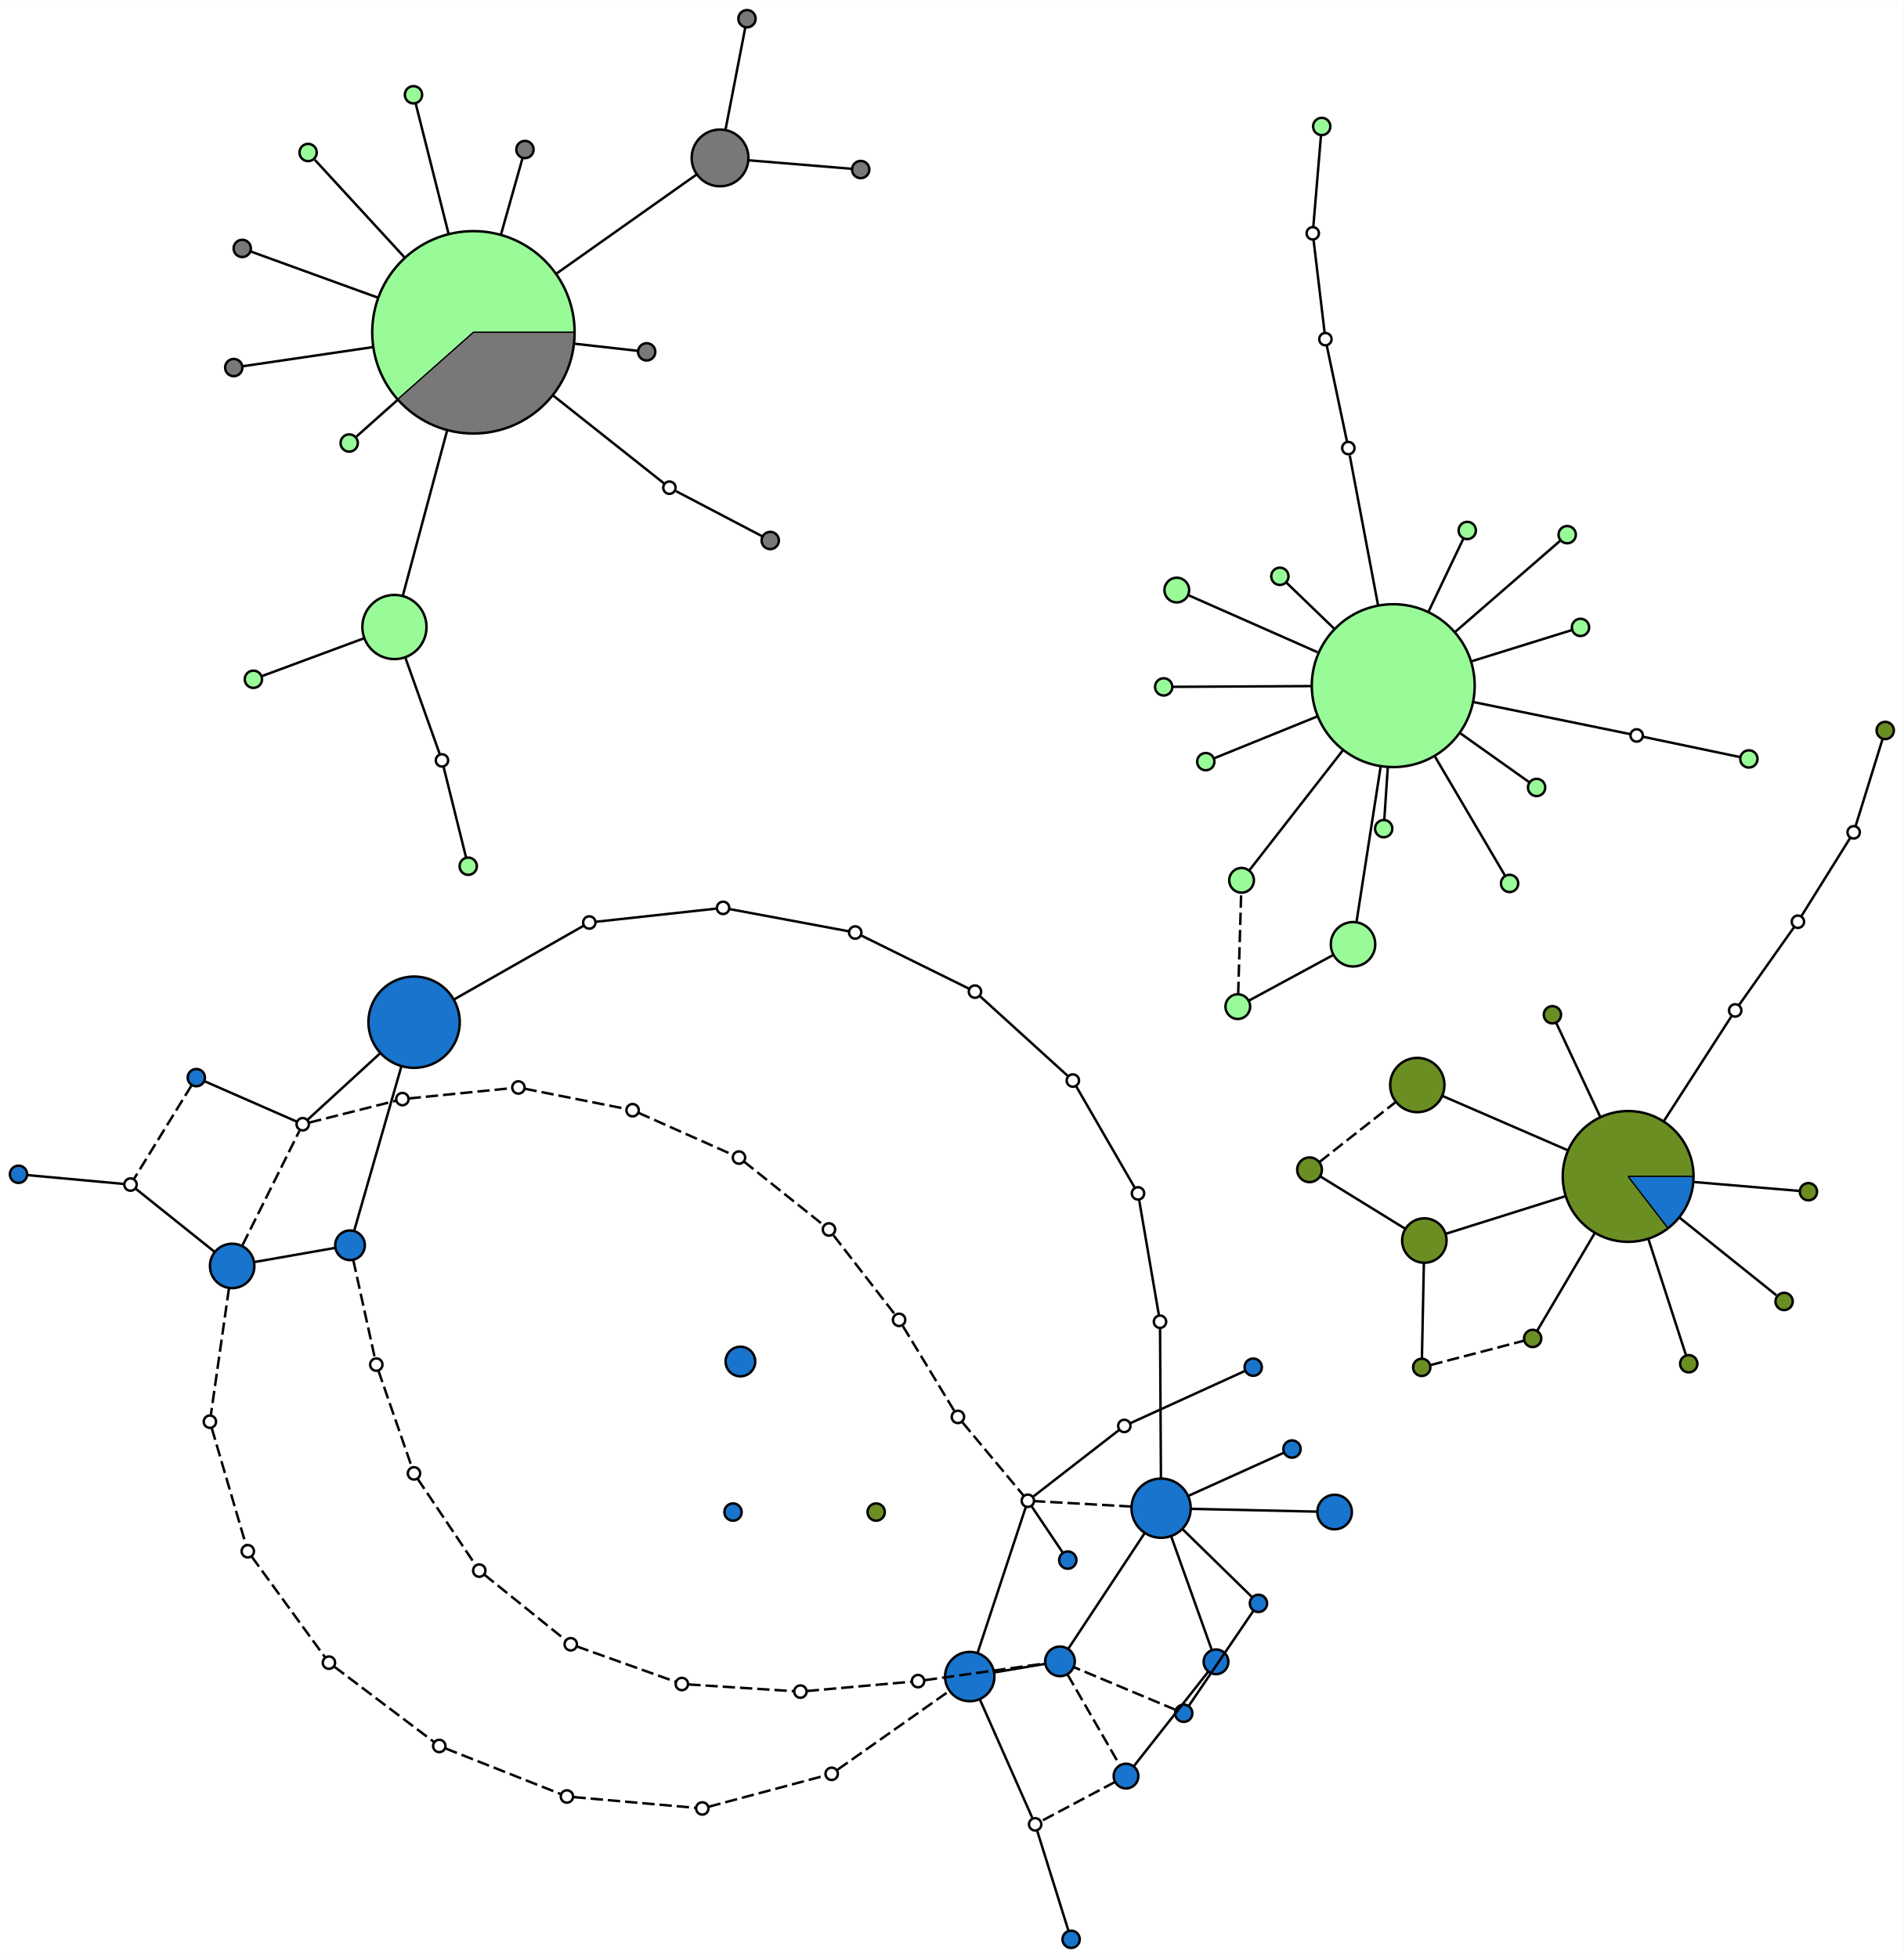
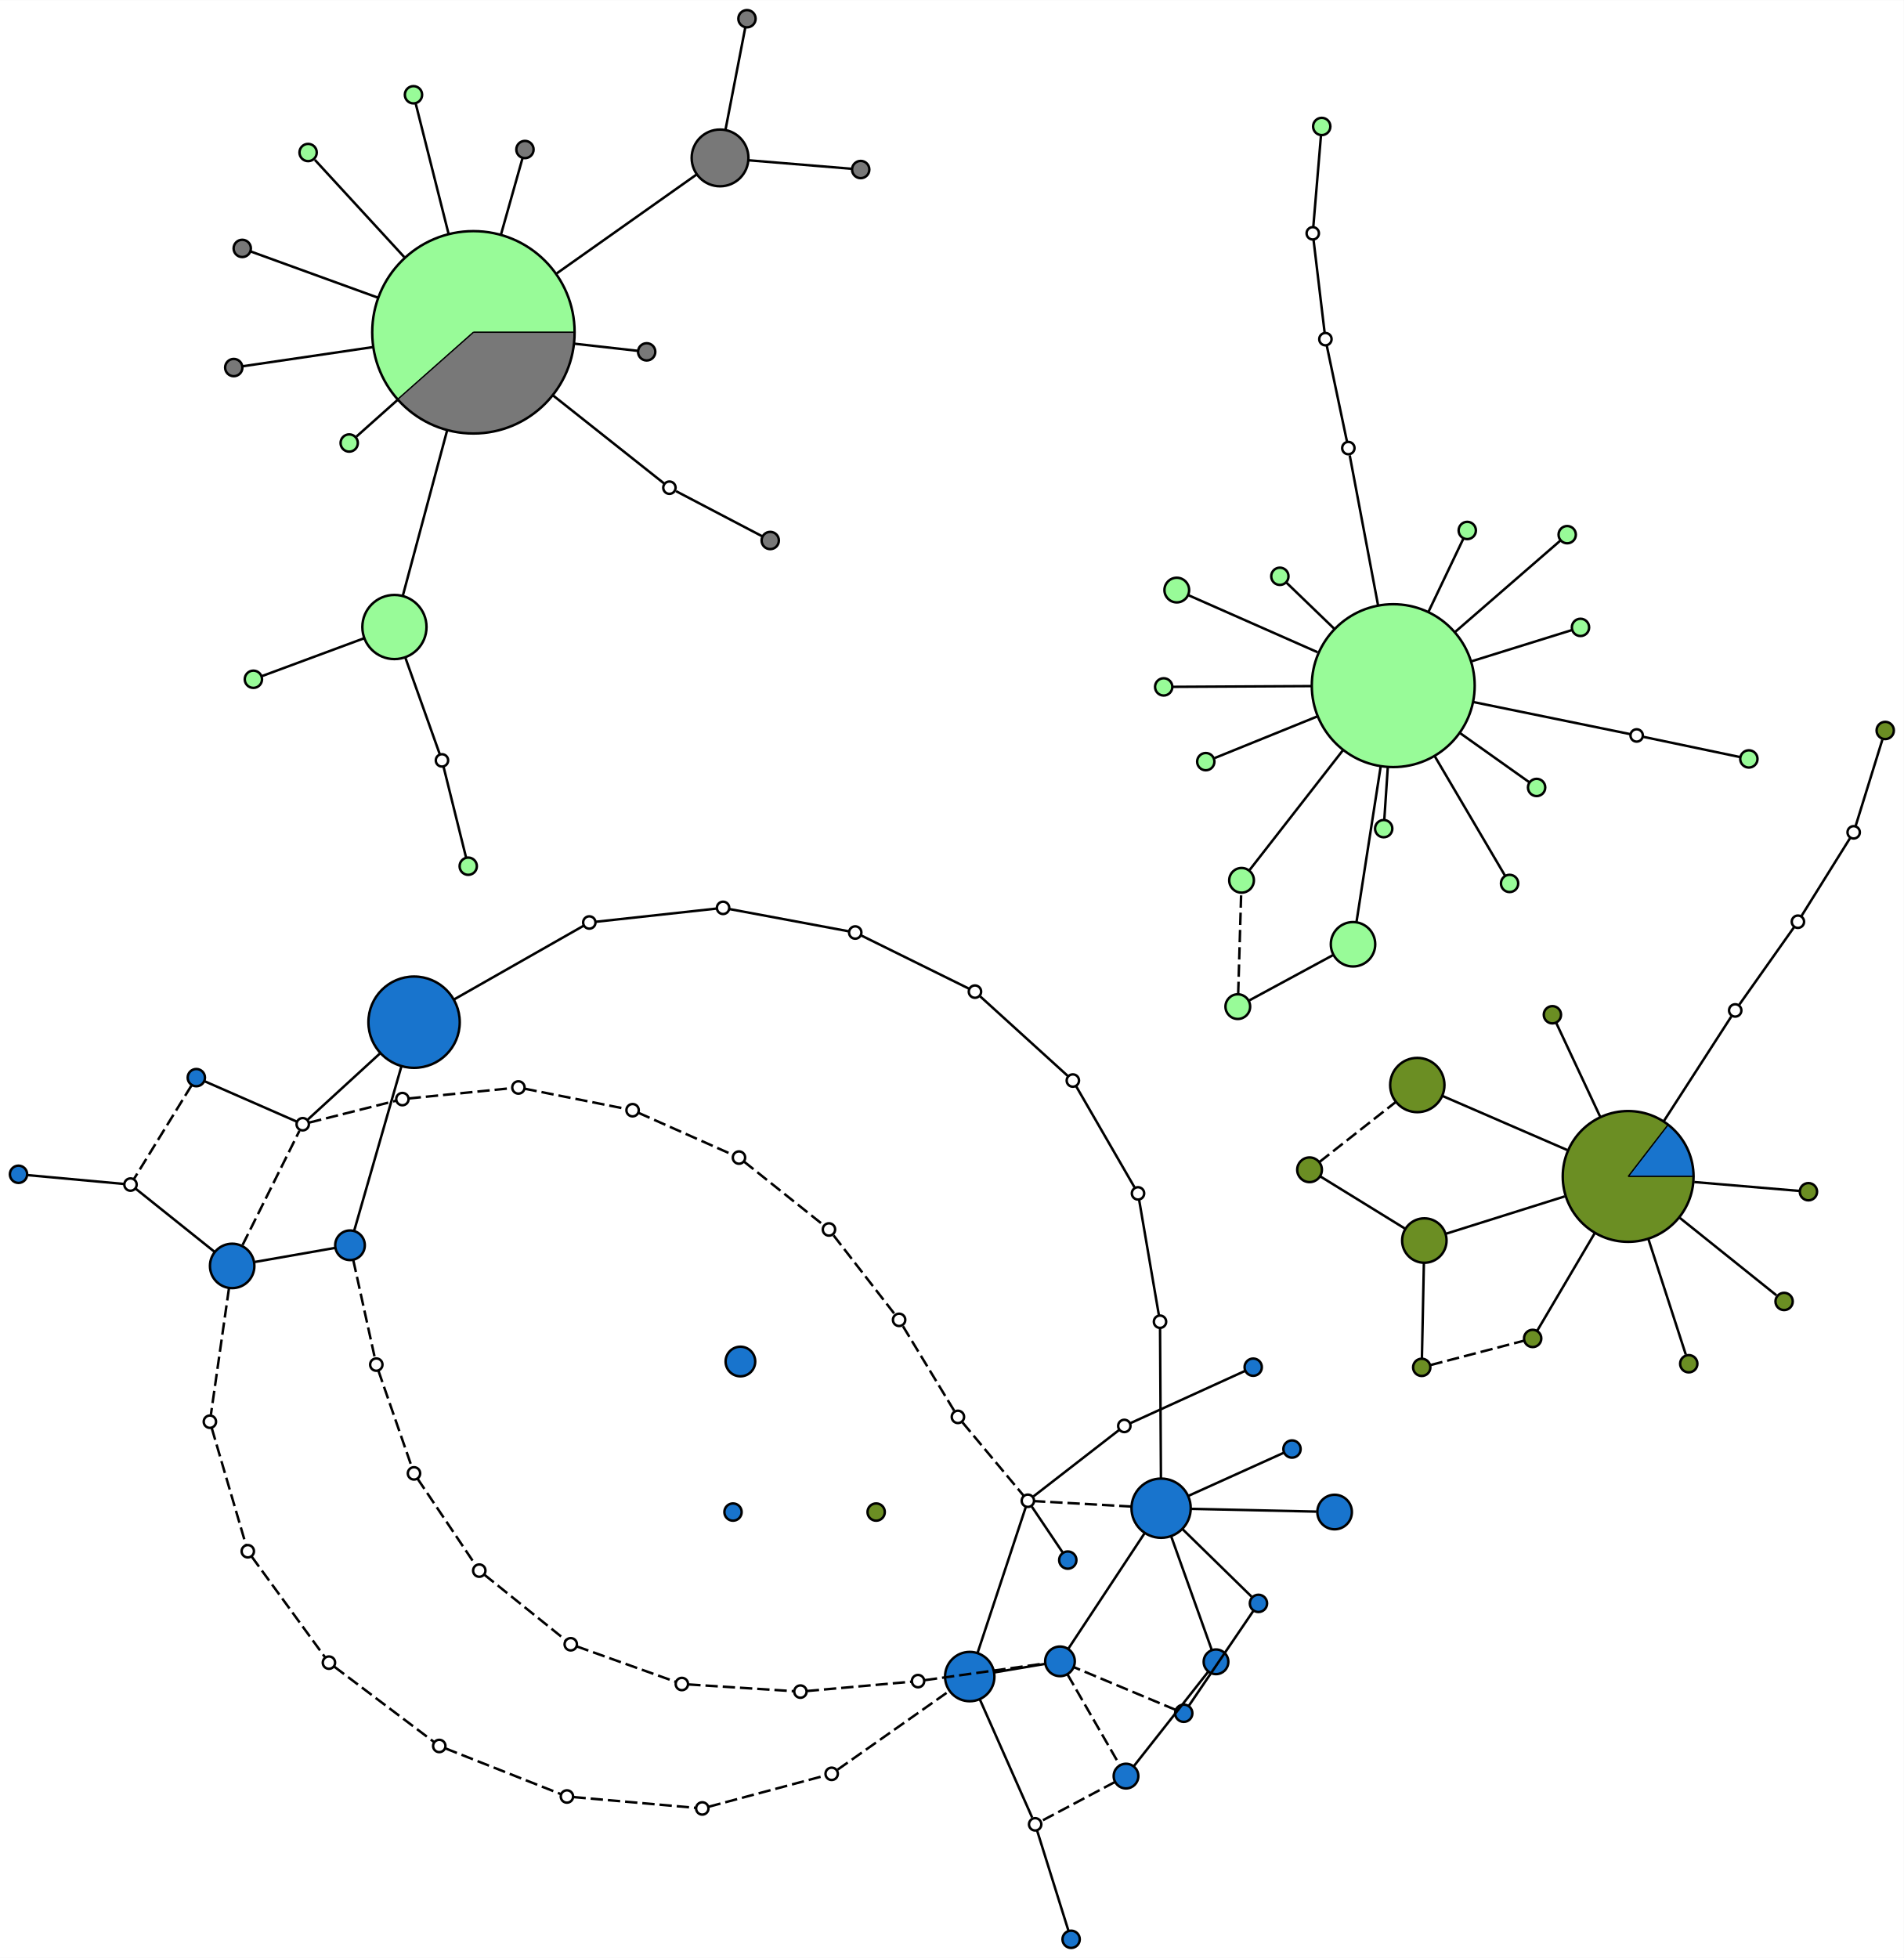
<svg xmlns="http://www.w3.org/2000/svg" width="771pt" height="793pt" viewBox="0.00 0.00 771.34 793.19">
  <g id="graph0" class="graph" transform="scale(1 1) rotate(0) translate(293.998 557.584)">
    <polygon fill="white" stroke="none" points="-293.998,235.609 -293.998,-557.584 477.345,-557.584 477.345,235.609 -293.998,235.609" />
    <g id="node1" class="node">
      <ellipse fill="palegreen" stroke="black" cx="270.511" cy="-279.849" rx="33" ry="33" />
    </g>
    <g id="node2" class="node">
      <ellipse fill="palegreen" stroke="black" cx="346.378" cy="-303.456" rx="3.5" ry="3.5" />
    </g>
    <g id="edge1" class="edge">
      <path fill="none" stroke="black" d="M302.246,-289.724C318.163,-294.677 335.577,-300.095 342.865,-302.363" />
    </g>
    <g id="node4" class="node">
      <ellipse fill="palegreen" stroke="black" cx="266.642" cy="-221.914" rx="3.5" ry="3.5" />
    </g>
    <g id="edge2" class="edge">
      <path fill="none" stroke="black" d="M268.305,-246.82C267.735,-238.282 267.197,-230.224 266.895,-225.693" />
    </g>
    <g id="node6" class="node">
      <ellipse fill="palegreen" stroke="black" cx="224.571" cy="-324.159" rx="3.5" ry="3.5" />
    </g>
    <g id="edge3" class="edge">
      <path fill="none" stroke="black" d="M246.733,-302.783C238.852,-310.385 231.097,-317.864 227.187,-321.635" />
    </g>
    <g id="node8" class="node">
      <ellipse fill="palegreen" stroke="black" cx="182.805" cy="-318.579" rx="5" ry="5" />
    </g>
    <g id="edge6" class="edge">
      <path fill="none" stroke="black" d="M239.836,-293.395C220.472,-301.946 197.329,-312.165 187.544,-316.486" />
    </g>
    <g id="node10" class="node">
      <ellipse fill="palegreen" stroke="black" cx="254.212" cy="-175.062" rx="9" ry="9" />
    </g>
    <g id="edge7" class="edge">
      <path fill="none" stroke="black" d="M265.398,-246.982C262,-225.134 257.78,-198.001 255.624,-184.14" />
    </g>
    <g id="node11" class="node">
      <ellipse fill="palegreen" stroke="black" cx="194.555" cy="-249.06" rx="3.5" ry="3.5" />
    </g>
    <g id="edge8" class="edge">
      <path fill="none" stroke="black" d="M239.617,-267.326C223.516,-260.8 205.655,-253.56 198.167,-250.524" />
    </g>
    <g id="node12" class="node">
      <ellipse fill="palegreen" stroke="black" cx="317.649" cy="-199.714" rx="3.5" ry="3.5" />
    </g>
    <g id="edge9" class="edge">
      <path fill="none" stroke="black" d="M287.263,-251.371C298.059,-233.016 310.944,-211.112 315.733,-202.97" />
    </g>
    <g id="node13" class="node">
      <ellipse fill="palegreen" stroke="black" cx="209.049" cy="-200.976" rx="5" ry="5" />
    </g>
    <g id="edge10" class="edge">
      <path fill="none" stroke="black" d="M250.045,-253.585C236.216,-235.839 219.254,-214.073 212.279,-205.121" />
    </g>
    <g id="node15" class="node">
      <ellipse fill="palegreen" stroke="black" cx="177.5" cy="-279.348" rx="3.5" ry="3.5" />
    </g>
    <g id="edge11" class="edge">
      <path fill="none" stroke="black" d="M237.457,-279.671C215.944,-279.555 190.23,-279.417 181.007,-279.367" />
    </g>
    <g id="node19" class="node">
      <ellipse fill="palegreen" stroke="black" cx="340.99" cy="-341.029" rx="3.5" ry="3.5" />
    </g>
    <g id="edge16" class="edge">
      <path fill="none" stroke="black" d="M295.558,-301.591C311.701,-315.604 330.966,-332.327 338.126,-338.543" />
    </g>
    <g id="node21" class="node">
      <ellipse fill="palegreen" stroke="black" cx="300.499" cy="-342.726" rx="3.5" ry="3.5" />
    </g>
    <g id="edge17" class="edge">
      <path fill="none" stroke="black" d="M284.802,-309.814C290.474,-321.707 296.281,-333.882 298.966,-339.511" />
    </g>
    <g id="node23" class="node">
      <ellipse fill="palegreen" stroke="black" cx="328.598" cy="-238.6" rx="3.5" ry="3.5" />
    </g>
    <g id="edge18" class="edge">
      <path fill="none" stroke="black" d="M297.514,-260.674C308.654,-252.763 320.196,-244.567 325.541,-240.771" />
    </g>
    <g id="node67" class="node">
      <ellipse fill="white" stroke="black" cx="369.137" cy="-259.673" rx="2.5" ry="2.5" />
    </g>
    <g id="edge4" class="edge">
      <path fill="none" stroke="black" d="M303.078,-273.187C327.317,-268.228 357.681,-262.017 366.578,-260.197" />
    </g>
    <g id="node68" class="node">
      <ellipse fill="white" stroke="black" cx="252.318" cy="-376.107" rx="2.5" ry="2.5" />
    </g>
    <g id="edge12" class="edge">
      <path fill="none" stroke="black" d="M264.352,-312.438C259.981,-335.563 254.597,-364.051 252.875,-373.161" />
    </g>
    <g id="node3" class="node">
      <path fill="palegreen" stroke="black" stroke-width="0.5" d="M-102.183,-423.015C-102.183,-423.015 -61.183,-423.015 -61.183,-423.015 -61.183,-424.666 -61.282,-426.317 -61.482,-427.957 -61.681,-429.596 -61.979,-431.223 -62.374,-432.826 -62.769,-434.43 -63.261,-436.009 -63.847,-437.553 -64.433,-439.098 -65.111,-440.606 -65.879,-442.068 -66.647,-443.531 -67.502,-444.946 -68.44,-446.305 -69.379,-447.665 -70.398,-448.966 -71.494,-450.203 -72.589,-451.439 -73.758,-452.608 -74.995,-453.703 -76.231,-454.799 -77.532,-455.819 -78.892,-456.757 -80.251,-457.695 -81.666,-458.551 -83.129,-459.318 -84.592,-460.086 -86.099,-460.764 -87.644,-461.35 -89.188,-461.936 -90.767,-462.428 -92.371,-462.823 -93.975,-463.218 -95.601,-463.516 -97.241,-463.716 -98.88,-463.915 -100.531,-464.015 -102.183,-464.015 -103.835,-464.015 -105.485,-463.915 -107.125,-463.716 -108.764,-463.516 -110.391,-463.218 -111.995,-462.823 -113.598,-462.428 -115.177,-461.936 -116.721,-461.35 -118.266,-460.764 -119.774,-460.086 -121.236,-459.318 -122.699,-458.551 -124.114,-457.695 -125.473,-456.757 -126.833,-455.819 -128.134,-454.799 -129.371,-453.703 -130.607,-452.608 -131.776,-451.439 -132.872,-450.203 -133.967,-448.966 -134.987,-447.665 -135.925,-446.305 -136.863,-444.946 -137.719,-443.531 -138.486,-442.068 -139.254,-440.606 -139.933,-439.098 -140.518,-437.553 -141.104,-436.009 -141.596,-434.43 -141.991,-432.826 -142.387,-431.223 -142.685,-429.596 -142.884,-427.957 -143.083,-426.317 -143.183,-424.666 -143.183,-423.015 -143.183,-421.363 -143.083,-419.712 -142.884,-418.073 -142.685,-416.433 -142.387,-414.806 -141.991,-413.203 -141.596,-411.599 -141.104,-410.02 -140.518,-408.476 -139.933,-406.931 -139.254,-405.424 -138.486,-403.961 -137.719,-402.498 -136.863,-401.083 -135.925,-399.724 -134.987,-398.364 -133.967,-397.063 -132.872,-395.827 -132.872,-395.827 -102.183,-423.015 -102.183,-423.015" />
      <path fill="#787878" stroke="black" stroke-width="0.5" d="M-102.183,-423.015C-102.183,-423.015 -132.872,-395.827 -132.872,-395.827 -132.187,-395.054 -131.474,-394.307 -130.733,-393.589 -129.992,-392.87 -129.224,-392.179 -128.431,-391.518 -127.638,-390.858 -126.821,-390.227 -125.98,-389.628 -125.14,-389.029 -124.277,-388.462 -123.393,-387.928 -122.51,-387.393 -121.607,-386.893 -120.686,-386.427 -119.765,-385.961 -118.826,-385.53 -117.873,-385.135 -116.919,-384.74 -115.951,-384.382 -114.97,-384.06 -113.989,-383.738 -112.997,-383.453 -111.995,-383.206 -110.992,-382.959 -109.981,-382.75 -108.963,-382.579 -107.945,-382.408 -106.921,-382.276 -105.893,-382.183 -104.865,-382.089 -103.834,-382.035 -102.802,-382.019 -101.77,-382.004 -100.737,-382.027 -99.707,-382.089 -98.677,-382.152 -97.649,-382.253 -96.626,-382.393 -95.604,-382.533 -94.587,-382.711 -93.578,-382.928 -92.568,-383.144 -91.568,-383.399 -90.578,-383.691 -89.588,-383.983 -88.609,-384.313 -87.644,-384.679 -86.679,-385.045 -85.728,-385.447 -84.793,-385.885 -83.858,-386.323 -82.94,-386.796 -82.041,-387.303 -81.142,-387.81 -80.263,-388.351 -79.404,-388.924 -78.546,-389.498 -77.71,-390.103 -76.897,-390.74 -76.085,-391.377 -75.296,-392.044 -74.534,-392.74 -73.772,-393.436 -73.036,-394.16 -72.329,-394.912 -71.621,-395.664 -70.942,-396.442 -70.294,-397.244 -69.645,-398.047 -69.027,-398.874 -68.44,-399.724 -67.854,-400.573 -67.3,-401.445 -66.779,-402.336 -66.259,-403.227 -65.772,-404.138 -65.32,-405.066 -64.868,-405.994 -64.451,-406.939 -64.071,-407.898 -63.69,-408.858 -63.346,-409.831 -63.039,-410.817 -62.732,-411.802 -62.462,-412.799 -62.23,-413.805 -61.998,-414.811 -61.805,-415.825 -61.649,-416.845 -61.494,-417.866 -61.377,-418.892 -61.3,-419.921 -61.222,-420.95 -61.183,-421.982 -61.183,-423.015 -61.183,-423.015 -102.183,-423.015 -102.183,-423.015" />
      <ellipse fill="none" stroke="black" cx="-102.183" cy="-423.015" rx="41" ry="41" />
    </g>
    <g id="node5" class="node">
      <ellipse fill="palegreen" stroke="black" cx="-134.184" cy="-303.608" rx="13" ry="13" />
    </g>
    <g id="edge19" class="edge">
      <path fill="none" stroke="black" d="M-112.839,-383.254C-119.093,-359.916 -126.579,-331.985 -130.818,-316.168" />
    </g>
    <g id="node14" class="node">
      <ellipse fill="palegreen" stroke="black" cx="-152.51" cy="-378.163" rx="3.5" ry="3.5" />
    </g>
    <g id="edge20" class="edge">
      <path fill="none" stroke="black" d="M-132.908,-395.632C-139.784,-389.504 -146.077,-383.896 -149.591,-380.764" />
    </g>
    <g id="node18" class="node">
      <ellipse fill="palegreen" stroke="black" cx="-126.465" cy="-519.264" rx="3.5" ry="3.5" />
    </g>
    <g id="edge21" class="edge">
      <path fill="none" stroke="black" d="M-112.27,-462.997C-117.586,-484.07 -123.444,-507.288 -125.604,-515.851" />
    </g>
    <g id="node20" class="node">
      <ellipse fill="palegreen" stroke="black" cx="-169.159" cy="-495.868" rx="3.5" ry="3.5" />
    </g>
    <g id="edge22" class="edge">
      <path fill="none" stroke="black" d="M-130.198,-453.489C-144.537,-469.085 -160.251,-486.178 -166.44,-492.91" />
    </g>
    <g id="node24" class="node">
      <ellipse fill="#787878" stroke="black" cx="-2.256" cy="-493.679" rx="11.5" ry="11.5" />
    </g>
    <g id="edge23" class="edge">
      <path fill="none" stroke="black" d="M-68.63,-446.741C-48.672,-460.855 -24.784,-477.747 -11.803,-486.927" />
    </g>
    <g id="node25" class="node">
      <ellipse fill="#787878" stroke="black" cx="-199.284" cy="-408.735" rx="3.5" ry="3.5" />
    </g>
    <g id="edge24" class="edge">
      <path fill="none" stroke="black" d="M-142.8,-417.041C-163.795,-413.954 -186.825,-410.567 -195.607,-409.275" />
    </g>
    <g id="node28" class="node">
      <ellipse fill="#787878" stroke="black" cx="-195.847" cy="-457.012" rx="3.5" ry="3.5" />
    </g>
    <g id="edge27" class="edge">
      <path fill="none" stroke="black" d="M-140.82,-437.039C-161.38,-444.502 -184.115,-452.754 -192.503,-455.799" />
    </g>
    <g id="node29" class="node">
      <ellipse fill="#787878" stroke="black" cx="-31.98" cy="-415.101" rx="3.5" ry="3.5" />
    </g>
    <g id="edge28" class="edge">
      <path fill="none" stroke="black" d="M-61.346,-418.411C-50.728,-417.215 -40.83,-416.099 -35.68,-415.518" />
    </g>
    <g id="node30" class="node">
      <ellipse fill="#787878" stroke="black" cx="-81.3" cy="-497.083" rx="3.5" ry="3.5" />
    </g>
    <g id="edge29" class="edge">
      <path fill="none" stroke="black" d="M-91.008,-462.651C-87.439,-475.308 -83.986,-487.558 -82.325,-493.447" />
    </g>
    <g id="node71" class="node">
      <ellipse fill="white" stroke="black" cx="-22.769" cy="-360.063" rx="2.5" ry="2.5" />
    </g>
    <g id="edge25" class="edge">
      <path fill="none" stroke="black" d="M-69.882,-397.41C-51.675,-382.977 -31.314,-366.837 -24.852,-361.715" />
    </g>
    <g id="node22" class="node">
      <ellipse fill="palegreen" stroke="black" cx="-191.33" cy="-282.436" rx="3.5" ry="3.5" />
    </g>
    <g id="edge32" class="edge">
      <path fill="none" stroke="black" d="M-146.584,-299.014C-159.715,-294.149 -179.64,-286.767 -187.729,-283.77" />
    </g>
    <g id="node72" class="node">
      <ellipse fill="white" stroke="black" cx="-114.925" cy="-249.566" rx="2.5" ry="2.5" />
    </g>
    <g id="edge30" class="edge">
      <path fill="none" stroke="black" d="M-129.814,-291.345C-125.197,-278.39 -118.253,-258.906 -115.812,-252.055" />
    </g>
    <g id="node7" class="node">
      <ellipse fill="palegreen" stroke="black" cx="414.598" cy="-250.159" rx="3.5" ry="3.5" />
    </g>
    <g id="node9" class="node">
      <ellipse fill="palegreen" stroke="black" cx="207.53" cy="-149.796" rx="5" ry="5" />
    </g>
    <g id="edge33" class="edge">
      <path fill="none" stroke="black" d="M212.176,-152.311C220.11,-156.605 236.358,-165.399 246.167,-170.708" />
    </g>
    <g id="edge77" class="edge">
      <path fill="none" stroke="black" stroke-dasharray="5,2" d="M207.681,-154.891C207.972,-164.701 208.607,-186.108 208.898,-195.902" />
    </g>
    <g id="node16" class="node">
      <ellipse fill="palegreen" stroke="black" cx="241.535" cy="-506.422" rx="3.5" ry="3.5" />
    </g>
    <g id="node17" class="node">
      <ellipse fill="palegreen" stroke="black" cx="-104.285" cy="-206.69" rx="3.5" ry="3.5" />
    </g>
    <g id="node27" class="node">
      <ellipse fill="#787878" stroke="black" cx="54.735" cy="-488.969" rx="3.5" ry="3.5" />
    </g>
    <g id="edge34" class="edge">
      <path fill="none" stroke="black" d="M9.277,-492.725C22.287,-491.65 42.714,-489.962 51.029,-489.275" />
    </g>
    <g id="node31" class="node">
      <ellipse fill="#787878" stroke="black" cx="8.66" cy="-550.084" rx="3.5" ry="3.5" />
    </g>
    <g id="edge35" class="edge">
      <path fill="none" stroke="black" d="M-0.047,-505.093C2.445,-517.969 6.358,-538.187 7.95,-546.415" />
    </g>
    <g id="node26" class="node">
      <ellipse fill="#787878" stroke="black" cx="18.081" cy="-338.665" rx="3.5" ry="3.5" />
    </g>
    <g id="node32" class="node">
      <ellipse fill="#1874cd" stroke="black" cx="-126.223" cy="-143.491" rx="18.5" ry="18.5" />
    </g>
    <g id="node45" class="node">
      <ellipse fill="#1874cd" stroke="black" cx="-152.184" cy="-53.101" rx="6" ry="6" />
    </g>
    <g id="edge44" class="edge">
      <path fill="none" stroke="black" d="M-131.352,-125.633C-137.263,-105.053 -146.653,-72.359 -150.478,-59.04" />
    </g>
    <g id="node63" class="node">
      <ellipse fill="white" stroke="black" cx="-171.343" cy="-102.145" rx="2.5" ry="2.5" />
    </g>
    <g id="edge45" class="edge">
      <path fill="none" stroke="black" d="M-140.005,-130.861C-150.579,-121.172 -164.2,-108.69 -169.298,-104.019" />
    </g>
    <g id="node73" class="node">
      <ellipse fill="white" stroke="black" cx="-55.222" cy="-183.885" rx="2.5" ry="2.5" />
    </g>
    <g id="edge36" class="edge">
      <path fill="none" stroke="black" d="M-110.112,-152.657C-92.437,-162.713 -65.512,-178.031 -57.529,-182.573" />
    </g>
    <g id="node33" class="node">
      <ellipse fill="#1874cd" stroke="black" cx="-286.498" cy="-81.862" rx="3.5" ry="3.5" />
    </g>
    <g id="node64" class="node">
      <ellipse fill="white" stroke="black" cx="-241.121" cy="-77.695" rx="2.5" ry="2.5" />
    </g>
    <g id="edge46" class="edge">
      <path fill="none" stroke="black" d="M-282.937,-81.535C-274.079,-80.722 -251.215,-78.622 -243.618,-77.924" />
    </g>
    <g id="node34" class="node">
      <ellipse fill="#1874cd" stroke="black" cx="-199.93" cy="-44.73" rx="9" ry="9" />
    </g>
    <g id="edge47" class="edge">
      <path fill="none" stroke="black" d="M-190.724,-46.344C-181.186,-48.016 -166.546,-50.583 -158.328,-52.024" />
    </g>
    <g id="edge86" class="edge">
      <path fill="none" stroke="black" stroke-dasharray="5,2" d="M-195.712,-53.202C-189.127,-66.427 -176.736,-91.313 -172.671,-99.477" />
    </g>
    <g id="edge48" class="edge">
      <path fill="none" stroke="black" d="M-207.105,-50.472C-216.694,-58.146 -233.157,-71.321 -238.993,-75.992" />
    </g>
    <g id="node84" class="node">
      <ellipse fill="white" stroke="black" cx="-208.96" cy="18.386" rx="2.5" ry="2.5" />
    </g>
    <g id="edge78" class="edge">
      <path fill="none" stroke="black" stroke-dasharray="5,2" d="M-201.224,-35.687C-203.292,-21.234 -207.24,6.364 -208.536,15.424" />
    </g>
    <g id="node35" class="node">
      <ellipse fill="#1874cd" stroke="black" cx="98.913" cy="121.653" rx="10" ry="10" />
    </g>
    <g id="node47" class="node">
      <ellipse fill="#1874cd" stroke="black" cx="135.48" cy="115.487" rx="6" ry="6" />
    </g>
    <g id="edge49" class="edge">
      <path fill="none" stroke="black" d="M108.905,119.968C115.503,118.856 123.928,117.435 129.503,116.495" />
    </g>
    <g id="node65" class="node">
      <ellipse fill="white" stroke="black" cx="122.466" cy="50.417" rx="2.5" ry="2.5" />
    </g>
    <g id="edge50" class="edge">
      <path fill="none" stroke="black" d="M102.09,112.046C107.564,95.488 118.491,62.44 121.614,52.993" />
    </g>
    <g id="node66" class="node">
      <ellipse fill="white" stroke="black" cx="125.423" cy="181.53" rx="2.5" ry="2.5" />
    </g>
    <g id="edge51" class="edge">
      <path fill="none" stroke="black" d="M103.055,131.009C109.23,144.955 120.517,170.45 124.215,178.802" />
    </g>
    <g id="node36" class="node">
      <ellipse fill="#1874cd" stroke="black" cx="6" cy="-6" rx="6" ry="6" />
    </g>
    <g id="node37" class="node">
      <ellipse fill="#1874cd" stroke="black" cx="138.642" cy="74.46" rx="3.5" ry="3.5" />
    </g>
    <g id="edge52" class="edge">
      <path fill="none" stroke="black" d="M136.658,71.512C133.419,66.697 127.055,57.239 124.076,52.81" />
    </g>
    <g id="node38" class="node">
      <ellipse fill="#1874cd" stroke="black" cx="176.456" cy="53.43" rx="12" ry="12" />
    </g>
    <g id="node42" class="node">
      <ellipse fill="#1874cd" stroke="black" cx="215.895" cy="91.997" rx="3.5" ry="3.5" />
    </g>
    <g id="edge53" class="edge">
      <path fill="none" stroke="black" d="M185.209,61.989C194.104,70.688 207.366,83.657 213.094,89.258" />
    </g>
    <g id="node43" class="node">
      <ellipse fill="#1874cd" stroke="black" cx="246.751" cy="54.984" rx="7" ry="7" />
    </g>
    <g id="edge54" class="edge">
      <path fill="none" stroke="black" d="M188.7,53.7C203.333,54.024 227.347,54.555 239.386,54.821" />
    </g>
    <g id="node44" class="node">
      <ellipse fill="#1874cd" stroke="black" cx="198.697" cy="115.673" rx="5" ry="5" />
    </g>
    <g id="edge55" class="edge">
      <path fill="none" stroke="black" d="M180.535,64.846C185.451,78.603 193.485,101.088 196.981,110.873" />
    </g>
    <g id="edge56" class="edge">
      <path fill="none" stroke="black" d="M169.689,63.677C160.87,77.034 145.772,99.901 138.976,110.193" />
    </g>
    <g id="node48" class="node">
      <ellipse fill="#1874cd" stroke="black" cx="229.49" cy="29.462" rx="3.5" ry="3.5" />
    </g>
    <g id="edge57" class="edge">
      <path fill="none" stroke="black" d="M187.444,48.463C199.581,42.979 218.417,34.466 226.077,31.004" />
    </g>
    <g id="edge87" class="edge">
      <path fill="none" stroke="black" stroke-dasharray="5,2" d="M164.473,52.761C151.55,52.04 131.895,50.943 124.979,50.557" />
    </g>
    <g id="node39" class="node">
      <ellipse fill="#1874cd" stroke="black" cx="185.626" cy="136.519" rx="3.5" ry="3.5" />
    </g>
    <g id="edge58" class="edge">
      <path fill="none" stroke="black" d="M187.612,133.598C193.084,125.55 208.335,103.117 213.862,94.987" />
    </g>
    <g id="edge88" class="edge">
      <path fill="none" stroke="black" stroke-dasharray="5,2" d="M182.336,135.139C173.969,131.63 151.796,122.33 141.233,117.9" />
    </g>
    <g id="node40" class="node">
      <ellipse fill="#1874cd" stroke="black" cx="3" cy="55" rx="3.5" ry="3.5" />
    </g>
    <g id="node41" class="node">
-       <path fill="olivedrab" stroke="black" stroke-width="0.5" d="M365.684,-80.985C365.684,-80.985 392.184,-80.985 392.184,-80.985 392.184,-81.726 392.153,-82.467 392.091,-83.206 392.029,-83.944 391.936,-84.68 391.812,-85.411 391.688,-86.141 391.534,-86.867 391.349,-87.585 391.164,-88.302 390.95,-89.012 390.706,-89.712 390.462,-90.412 390.188,-91.101 389.886,-91.778 389.585,-92.455 389.254,-93.119 388.897,-93.768 388.539,-94.417 388.155,-95.051 387.744,-95.668 387.333,-96.285 386.897,-96.885 386.436,-97.465 385.975,-98.046 385.49,-98.606 384.982,-99.146 384.474,-99.686 383.944,-100.204 383.392,-100.7 382.841,-101.195 382.269,-101.667 381.678,-102.114 381.087,-102.561 380.478,-102.984 379.851,-103.38 379.225,-103.776 378.582,-104.146 377.925,-104.488 377.268,-104.831 376.596,-105.145 375.912,-105.432 375.229,-105.718 374.533,-105.975 373.828,-106.203 373.123,-106.43 372.408,-106.629 371.686,-106.796 370.964,-106.964 370.235,-107.102 369.502,-107.209 368.769,-107.315 368.031,-107.391 367.291,-107.436 366.551,-107.481 365.81,-107.495 365.069,-107.478 364.328,-107.461 363.588,-107.412 362.851,-107.333 362.114,-107.254 361.381,-107.144 360.653,-107.003 359.926,-106.863 359.204,-106.691 358.491,-106.49 357.777,-106.289 357.073,-106.058 356.379,-105.798 355.685,-105.537 355.002,-105.248 354.332,-104.931 353.663,-104.613 353.006,-104.268 352.366,-103.895 351.725,-103.523 351.1,-103.124 350.493,-102.699 349.885,-102.274 349.296,-101.824 348.727,-101.349 348.157,-100.875 347.608,-100.377 347.08,-99.857 346.552,-99.336 346.046,-98.794 345.564,-98.231 345.082,-97.669 344.623,-97.086 344.189,-96.485 343.756,-95.884 343.348,-95.264 342.966,-94.629 342.585,-93.994 342.23,-93.343 341.903,-92.677 341.576,-92.012 341.277,-91.334 341.007,-90.644 340.737,-89.953 340.495,-89.252 340.284,-88.542 340.073,-87.831 339.891,-87.112 339.74,-86.387 339.589,-85.661 339.469,-84.93 339.379,-84.194 339.289,-83.458 339.23,-82.719 339.203,-81.978 339.175,-81.238 339.178,-80.496 339.212,-79.756 339.247,-79.015 339.312,-78.277 339.409,-77.542 339.505,-76.807 339.632,-76.076 339.789,-75.352 339.947,-74.628 340.135,-73.911 340.353,-73.202 340.57,-72.494 340.818,-71.794 341.094,-71.107 341.37,-70.419 341.675,-69.743 342.008,-69.081 342.341,-68.419 342.702,-67.771 343.089,-67.139 343.476,-66.507 343.89,-65.891 344.329,-65.294 344.768,-64.697 345.231,-64.118 345.719,-63.56 346.206,-63.002 346.717,-62.464 347.249,-61.948 347.781,-61.433 348.335,-60.94 348.909,-60.47 349.483,-60.001 350.076,-59.556 350.687,-59.137 351.298,-58.717 351.927,-58.324 352.571,-57.957 353.215,-57.59 353.874,-57.251 354.546,-56.939 355.219,-56.628 355.904,-56.344 356.601,-56.09 357.297,-55.836 358.004,-55.612 358.719,-55.417 359.434,-55.222 360.157,-55.057 360.886,-54.923 361.615,-54.789 362.349,-54.685 363.086,-54.613 363.824,-54.54 364.564,-54.498 365.305,-54.488 366.047,-54.477 366.788,-54.498 367.527,-54.549 368.267,-54.601 369.003,-54.683 369.736,-54.797 370.468,-54.91 371.196,-55.054 371.916,-55.228 372.637,-55.403 373.349,-55.607 374.053,-55.841 374.756,-56.075 375.449,-56.339 376.13,-56.631 376.811,-56.923 377.48,-57.244 378.134,-57.592 378.788,-57.94 379.428,-58.316 380.051,-58.718 380.673,-59.119 381.279,-59.547 381.866,-60 381.866,-60 365.684,-80.985 365.684,-80.985" />
-       <path fill="#1874cd" stroke="black" stroke-width="0.5" d="M365.684,-80.985C365.684,-80.985 381.866,-60 381.866,-60 382.665,-60.616 383.429,-61.278 384.153,-61.981 384.877,-62.685 385.56,-63.429 386.199,-64.21 386.838,-64.992 387.431,-65.809 387.977,-66.658 388.523,-67.507 389.02,-68.387 389.465,-69.293 389.91,-70.199 390.304,-71.129 390.643,-72.08 390.982,-73.031 391.267,-74 391.495,-74.983 391.724,-75.966 391.896,-76.962 392.011,-77.964 392.126,-78.967 392.184,-79.976 392.184,-80.985 392.184,-80.985 365.684,-80.985 365.684,-80.985" />
+       <path fill="#1874cd" stroke="black" stroke-width="0.5" d="M365.684,-80.985C365.684,-80.985 392.184,-80.985 392.184,-80.985 392.184,-81.995 392.126,-83.003 392.011,-84.006 391.896,-85.009 391.724,-86.004 391.495,-86.987 391.267,-87.97 390.982,-88.94 390.643,-89.89 390.304,-90.841 389.91,-91.772 389.465,-92.677 389.02,-93.583 388.523,-94.463 387.977,-95.312 387.431,-96.161 386.838,-96.978 386.199,-97.76 385.56,-98.541 384.877,-99.286 384.153,-99.989 383.429,-100.693 382.665,-101.354 381.866,-101.971 381.866,-101.971 365.684,-80.985 365.684,-80.985" />
+       <path fill="olivedrab" stroke="black" stroke-width="0.5" d="M365.684,-80.985C365.684,-80.985 381.866,-101.971 381.866,-101.971 381.279,-102.423 380.673,-102.851 380.051,-103.253 379.428,-103.655 378.788,-104.03 378.134,-104.378 377.48,-104.726 376.811,-105.047 376.13,-105.339 375.449,-105.631 374.756,-105.895 374.053,-106.129 373.349,-106.363 372.637,-106.568 371.916,-106.742 371.196,-106.916 370.468,-107.06 369.736,-107.173 369.003,-107.287 368.267,-107.369 367.527,-107.421 366.788,-107.472 366.047,-107.493 365.305,-107.482 364.564,-107.472 363.824,-107.43 363.086,-107.357 362.349,-107.285 361.615,-107.181 360.886,-107.047 360.157,-106.913 359.434,-106.748 358.719,-106.553 358.004,-106.359 357.297,-106.134 356.601,-105.88 355.904,-105.626 355.219,-105.343 354.546,-105.031 353.874,-104.72 353.215,-104.38 352.571,-104.013 351.927,-103.646 351.298,-103.253 350.687,-102.833 350.076,-102.414 349.483,-101.969 348.909,-101.5 348.335,-101.031 347.781,-100.538 347.249,-100.022 346.717,-99.506 346.206,-98.969 345.719,-98.41 345.231,-97.852 344.768,-97.273 344.329,-96.676 343.89,-96.079 343.476,-95.463 343.089,-94.831 342.702,-94.199 342.341,-93.551 342.008,-92.889 341.675,-92.227 341.37,-91.551 341.094,-90.863 340.818,-90.176 340.57,-89.477 340.353,-88.768 340.135,-88.06 339.947,-87.342 339.789,-86.618 339.632,-85.894 339.505,-85.163 339.409,-84.428 339.312,-83.694 339.247,-82.955 339.212,-82.215 339.178,-81.474 339.175,-80.733 339.203,-79.992 339.23,-79.251 339.289,-78.512 339.379,-77.776 339.469,-77.041 339.589,-76.309 339.74,-75.583 339.891,-74.858 340.073,-74.139 340.284,-73.428 340.495,-72.718 340.737,-72.017 341.007,-71.327 341.277,-70.636 341.576,-69.958 341.903,-69.293 342.23,-68.628 342.585,-67.977 342.966,-67.341 343.348,-66.706 343.756,-66.087 344.189,-65.485 344.623,-64.884 345.082,-64.302 345.564,-63.739 346.046,-63.176 346.552,-62.634 347.08,-62.114 347.608,-61.593 348.157,-61.095 348.727,-60.621 349.296,-60.147 349.885,-59.696 350.493,-59.272 351.1,-58.847 351.725,-58.447 352.366,-58.075 353.006,-57.702 353.663,-57.357 354.332,-57.039 355.002,-56.722 355.685,-56.433 356.379,-56.172 357.073,-55.912 357.777,-55.681 358.491,-55.48 359.204,-55.279 359.926,-55.108 360.653,-54.967 361.381,-54.826 362.114,-54.716 362.851,-54.637 363.588,-54.558 364.328,-54.509 365.069,-54.492 365.81,-54.475 366.551,-54.489 367.291,-54.534 368.031,-54.579 368.769,-54.655 369.502,-54.762 370.235,-54.868 370.964,-55.006 371.686,-55.174 372.408,-55.342 373.123,-55.54 373.828,-55.767 374.533,-55.995 375.229,-56.253 375.912,-56.539 376.596,-56.825 377.268,-57.139 377.925,-57.482 378.582,-57.824 379.225,-58.194 379.851,-58.59 380.478,-58.986 381.087,-59.409 381.678,-59.856 382.269,-60.303 382.841,-60.775 383.392,-61.271 383.944,-61.766 384.474,-62.284 384.982,-62.824 385.49,-63.364 385.975,-63.925 386.436,-64.505 386.897,-65.085 387.333,-65.685 387.744,-66.302 388.155,-66.919 388.539,-67.553 388.897,-68.202 389.254,-68.851 389.585,-69.515 389.886,-70.192 390.188,-70.869 390.462,-71.558 390.706,-72.258 390.95,-72.958 391.164,-73.668 391.349,-74.386 391.534,-75.103 391.688,-75.829 391.812,-76.559 391.936,-77.29 392.029,-78.026 392.091,-78.764 392.153,-79.503 392.184,-80.244 392.184,-80.985 392.184,-80.985 365.684,-80.985 365.684,-80.985" />
      <ellipse fill="none" stroke="black" cx="365.684" cy="-80.985" rx="26.5" ry="26.5" />
    </g>
    <g id="node53" class="node">
      <ellipse fill="olivedrab" stroke="black" cx="283.11" cy="-55.017" rx="9" ry="9" />
    </g>
    <g id="edge59" class="edge">
      <path fill="none" stroke="black" d="M340.01,-72.911C323.534,-67.73 303.169,-61.325 291.813,-57.754" />
    </g>
    <g id="node56" class="node">
      <ellipse fill="olivedrab" stroke="black" cx="280.258" cy="-118.028" rx="11" ry="11" />
    </g>
    <g id="edge60" class="edge">
      <path fill="none" stroke="black" d="M340.975,-91.7C324.221,-98.965 302.943,-108.191 290.538,-113.57" />
    </g>
    <g id="node57" class="node">
      <ellipse fill="olivedrab" stroke="black" cx="334.999" cy="-146.501" rx="3.5" ry="3.5" />
    </g>
    <g id="edge61" class="edge">
      <path fill="none" stroke="black" d="M354.432,-105.009C347.727,-119.325 339.898,-136.041 336.596,-143.091" />
    </g>
    <g id="node58" class="node">
      <ellipse fill="olivedrab" stroke="black" cx="327" cy="-15.353" rx="3.5" ry="3.5" />
    </g>
    <g id="edge62" class="edge">
      <path fill="none" stroke="black" d="M352.154,-58.03C343.439,-43.244 332.988,-25.513 328.833,-18.464" />
    </g>
    <g id="node59" class="node">
      <ellipse fill="olivedrab" stroke="black" cx="438.735" cy="-74.8" rx="3.5" ry="3.5" />
    </g>
    <g id="edge63" class="edge">
      <path fill="none" stroke="black" d="M392.471,-78.717C408.433,-77.366 427.072,-75.787 434.933,-75.122" />
    </g>
    <g id="node61" class="node">
      <ellipse fill="olivedrab" stroke="black" cx="428.875" cy="-30.336" rx="3.5" ry="3.5" />
    </g>
    <g id="edge68" class="edge">
      <path fill="none" stroke="black" d="M386.375,-64.401C400.773,-52.861 418.614,-38.561 425.73,-32.857" />
    </g>
    <g id="node62" class="node">
      <ellipse fill="olivedrab" stroke="black" cx="390.244" cy="-5.1" rx="3.5" ry="3.5" />
    </g>
    <g id="edge69" class="edge">
      <path fill="none" stroke="black" d="M373.862,-55.717C379.444,-38.471 386.303,-17.278 389.037,-8.831" />
    </g>
    <g id="node80" class="node">
      <ellipse fill="white" stroke="black" cx="409.067" cy="-148.251" rx="2.5" ry="2.5" />
    </g>
    <g id="edge64" class="edge">
      <path fill="none" stroke="black" d="M380.13,-103.384C390.383,-119.283 403.078,-138.965 407.478,-145.787" />
    </g>
    <g id="node50" class="node">
      <ellipse fill="#1874cd" stroke="black" cx="162.233" cy="161.982" rx="5" ry="5" />
    </g>
    <g id="edge70" class="edge">
      <path fill="none" stroke="black" d="M195.588,119.621C188.699,128.37 172.215,149.304 165.334,158.043" />
    </g>
    <g id="node91" class="node">
      <ellipse fill="white" stroke="black" cx="-141.528" cy="-4.749" rx="2.5" ry="2.5" />
    </g>
    <g id="edge89" class="edge">
      <path fill="none" stroke="black" stroke-dasharray="5,2" d="M-150.877,-47.172C-148.565,-36.681 -143.838,-15.232 -142.147,-7.557" />
    </g>
    <g id="node46" class="node">
      <ellipse fill="#1874cd" stroke="black" cx="-214.455" cy="-121.027" rx="3.5" ry="3.5" />
    </g>
    <g id="edge71" class="edge">
      <path fill="none" stroke="black" d="M-211.072,-119.546C-202.656,-115.859 -180.933,-106.345 -173.714,-103.184" />
    </g>
    <g id="edge97" class="edge">
      <path fill="none" stroke="black" stroke-dasharray="5,2" d="M-216.373,-117.911C-221.437,-109.683 -235.086,-87.503 -239.628,-80.122" />
    </g>
    <g id="edge98" class="edge">
      <path fill="none" stroke="black" stroke-dasharray="5,2" d="M138.549,120.821C143.874,130.076 154.73,148.942 159.675,157.537" />
    </g>
    <g id="node49" class="node">
      <ellipse fill="#1874cd" stroke="black" cx="213.769" cy="-3.708" rx="3.5" ry="3.5" />
    </g>
    <g id="node83" class="node">
      <ellipse fill="white" stroke="black" cx="161.549" cy="20.1" rx="2.5" ry="2.5" />
    </g>
    <g id="edge72" class="edge">
      <path fill="none" stroke="black" d="M210.343,-2.146C200.54,2.323 172.543,15.088 164.033,18.968" />
    </g>
    <g id="edge99" class="edge">
      <path fill="none" stroke="black" stroke-dasharray="5,2" d="M157.719,164.379C149.886,168.539 134.028,176.96 127.909,180.21" />
    </g>
    <g id="node51" class="node">
      <ellipse fill="#1874cd" stroke="black" cx="139.995" cy="228.109" rx="3.5" ry="3.5" />
    </g>
    <g id="edge74" class="edge">
      <path fill="none" stroke="black" d="M138.947,224.76C136.18,215.915 128.721,192.073 126.239,184.139" />
    </g>
    <g id="node52" class="node">
      <ellipse fill="olivedrab" stroke="black" cx="282.053" cy="-3.636" rx="3.5" ry="3.5" />
    </g>
    <g id="edge75" class="edge">
      <path fill="none" stroke="black" d="M282.129,-7.332C282.294,-15.339 282.688,-34.491 282.923,-45.938" />
    </g>
    <g id="edge100" class="edge">
      <path fill="none" stroke="black" stroke-dasharray="5,2" d="M285.58,-4.556C294.024,-6.757 315.312,-12.306 323.613,-14.47" />
    </g>
    <g id="node55" class="node">
      <ellipse fill="olivedrab" stroke="black" cx="236.599" cy="-83.689" rx="5" ry="5" />
    </g>
    <g id="edge76" class="edge">
      <path fill="none" stroke="black" d="M275.43,-59.751C265.625,-65.796 248.985,-76.054 241.056,-80.941" />
    </g>
    <g id="node54" class="node">
      <ellipse fill="olivedrab" stroke="black" cx="61" cy="55" rx="3.5" ry="3.5" />
    </g>
    <g id="edge101" class="edge">
      <path fill="none" stroke="black" stroke-dasharray="5,2" d="M240.628,-86.858C247.637,-92.37 262.219,-103.84 271.606,-111.223" />
    </g>
    <g id="node60" class="node">
      <ellipse fill="olivedrab" stroke="black" cx="469.845" cy="-261.685" rx="3.5" ry="3.5" />
    </g>
    <g id="node98" class="node">
      <ellipse fill="white" stroke="black" cx="-130.956" cy="-112.328" rx="2.5" ry="2.5" />
    </g>
    <g id="edge102" class="edge">
      <path fill="none" stroke="black" stroke-dasharray="5,2" d="M-168.693,-102.813C-161.392,-104.654 -141.043,-109.785 -133.669,-111.644" />
    </g>
    <g id="edge5" class="edge">
      <path fill="none" stroke="black" d="M371.845,-259.107C379.644,-257.474 402.162,-252.761 410.988,-250.914" />
    </g>
    <g id="node69" class="node">
      <ellipse fill="white" stroke="black" cx="243.026" cy="-420.243" rx="2.5" ry="2.5" />
    </g>
    <g id="edge13" class="edge">
      <path fill="none" stroke="black" d="M251.765,-378.736C250.108,-386.605 245.203,-409.906 243.565,-417.684" />
    </g>
    <g id="node70" class="node">
      <ellipse fill="white" stroke="black" cx="237.897" cy="-463.128" rx="2.5" ry="2.5" />
    </g>
    <g id="edge14" class="edge">
      <path fill="none" stroke="black" d="M242.721,-422.797C241.806,-430.443 239.099,-453.084 238.195,-460.64" />
    </g>
    <g id="edge15" class="edge">
      <path fill="none" stroke="black" d="M238.114,-465.706C238.732,-473.061 240.505,-494.159 241.225,-502.733" />
    </g>
    <g id="edge26" class="edge">
      <path fill="none" stroke="black" d="M-20.089,-358.659C-12.847,-354.866 7.092,-344.422 14.893,-340.336" />
    </g>
    <g id="edge31" class="edge">
      <path fill="none" stroke="black" d="M-114.291,-247.012C-112.466,-239.657 -107.196,-218.419 -105.13,-210.095" />
    </g>
    <g id="node74" class="node">
      <ellipse fill="white" stroke="black" cx="-1.029" cy="-189.814" rx="2.5" ry="2.5" />
    </g>
    <g id="edge37" class="edge">
      <path fill="none" stroke="black" d="M-52.608,-184.171C-43.475,-185.17 -13.034,-188.5 -3.744,-189.517" />
    </g>
    <g id="node75" class="node">
      <ellipse fill="white" stroke="black" cx="52.52" cy="-179.823" rx="2.5" ry="2.5" />
    </g>
    <g id="edge38" class="edge">
      <path fill="none" stroke="black" d="M1.554,-189.332C10.579,-187.648 40.658,-182.036 49.837,-180.324" />
    </g>
    <g id="node76" class="node">
      <ellipse fill="white" stroke="black" cx="101.032" cy="-155.871" rx="2.5" ry="2.5" />
    </g>
    <g id="edge39" class="edge">
      <path fill="none" stroke="black" d="M54.86,-178.668C63.036,-174.631 90.286,-161.177 98.602,-157.071" />
    </g>
    <g id="node77" class="node">
      <ellipse fill="white" stroke="black" cx="140.689" cy="-119.844" rx="2.5" ry="2.5" />
    </g>
    <g id="edge40" class="edge">
      <path fill="none" stroke="black" d="M103.164,-153.934C110.114,-147.62 132.051,-127.692 138.736,-121.618" />
    </g>
    <g id="node78" class="node">
      <ellipse fill="white" stroke="black" cx="167.095" cy="-74.126" rx="2.5" ry="2.5" />
    </g>
    <g id="edge41" class="edge">
      <path fill="none" stroke="black" d="M141.963,-117.639C146.413,-109.933 161.246,-84.254 165.772,-76.417" />
    </g>
    <g id="node79" class="node">
      <ellipse fill="white" stroke="black" cx="176.009" cy="-22.125" rx="2.5" ry="2.5" />
    </g>
    <g id="edge42" class="edge">
      <path fill="none" stroke="black" d="M167.525,-71.618C169.027,-62.853 174.035,-33.644 175.563,-24.73" />
    </g>
    <g id="edge43" class="edge">
      <path fill="none" stroke="black" d="M176.024,-19.611C176.08,-10.239 176.276,23.058 176.384,41.285" />
    </g>
    <g id="node81" class="node">
      <ellipse fill="white" stroke="black" cx="434.471" cy="-184.196" rx="2.5" ry="2.5" />
    </g>
    <g id="edge65" class="edge">
      <path fill="none" stroke="black" d="M410.733,-150.61C415.414,-157.232 428.621,-175.919 433.023,-182.147" />
    </g>
    <g id="node82" class="node">
      <ellipse fill="white" stroke="black" cx="457.06" cy="-220.422" rx="2.5" ry="2.5" />
    </g>
    <g id="edge66" class="edge">
      <path fill="none" stroke="black" d="M435.953,-186.573C440.036,-193.121 451.418,-211.374 455.543,-217.989" />
    </g>
    <g id="edge67" class="edge">
      <path fill="none" stroke="black" d="M457.899,-223.129C460.121,-230.301 466.162,-249.8 468.699,-257.987" />
    </g>
    <g id="edge73" class="edge">
      <path fill="none" stroke="black" d="M159.448,21.73C152.725,26.945 131.775,43.196 124.772,48.628" />
    </g>
    <g id="node85" class="node">
      <ellipse fill="white" stroke="black" cx="-193.598" cy="70.876" rx="2.5" ry="2.5" />
    </g>
    <g id="edge79" class="edge">
      <path fill="none" stroke="black" stroke-dasharray="5,2" d="M-208.219,20.918C-205.63,29.765 -197.001,59.249 -194.368,68.246" />
    </g>
    <g id="node86" class="node">
      <ellipse fill="white" stroke="black" cx="-160.72" cy="116.01" rx="2.5" ry="2.5" />
    </g>
    <g id="edge80" class="edge">
      <path fill="none" stroke="black" stroke-dasharray="5,2" d="M-192.012,73.053C-186.471,80.66 -168.003,106.012 -162.368,113.748" />
    </g>
    <g id="node87" class="node">
      <ellipse fill="white" stroke="black" cx="-116.014" cy="149.775" rx="2.5" ry="2.5" />
    </g>
    <g id="edge81" class="edge">
      <path fill="none" stroke="black" stroke-dasharray="5,2" d="M-158.564,117.638C-151.029,123.329 -125.917,142.295 -118.254,148.083" />
    </g>
    <g id="node88" class="node">
      <ellipse fill="white" stroke="black" cx="-64.293" cy="170.247" rx="2.5" ry="2.5" />
    </g>
    <g id="edge82" class="edge">
      <path fill="none" stroke="black" stroke-dasharray="5,2" d="M-113.519,150.762C-104.802,154.213 -75.75,165.712 -66.884,169.221" />
    </g>
    <g id="node89" class="node">
      <ellipse fill="white" stroke="black" cx="-9.449" cy="175.087" rx="2.5" ry="2.5" />
    </g>
    <g id="edge83" class="edge">
      <path fill="none" stroke="black" stroke-dasharray="5,2" d="M-61.647,170.48C-52.404,171.296 -21.598,174.015 -12.197,174.844" />
    </g>
    <g id="node90" class="node">
      <ellipse fill="white" stroke="black" cx="42.972" cy="161.061" rx="2.5" ry="2.5" />
    </g>
    <g id="edge84" class="edge">
      <path fill="none" stroke="black" stroke-dasharray="5,2" d="M-6.92,174.41C1.915,172.046 31.36,164.168 40.346,161.764" />
    </g>
    <g id="edge85" class="edge">
      <path fill="none" stroke="black" stroke-dasharray="5,2" d="M45.376,159.368C53.072,153.946 77.362,136.834 90.417,127.638" />
    </g>
    <g id="node92" class="node">
      <ellipse fill="white" stroke="black" cx="-126.258" cy="39.324" rx="2.5" ry="2.5" />
    </g>
    <g id="edge90" class="edge">
      <path fill="none" stroke="black" stroke-dasharray="5,2" d="M-140.707,-2.379C-138.08,5.202 -129.895,28.826 -127.159,36.723" />
    </g>
    <g id="node93" class="node">
      <ellipse fill="white" stroke="black" cx="-99.805" cy="78.722" rx="2.5" ry="2.5" />
    </g>
    <g id="edge91" class="edge">
      <path fill="none" stroke="black" stroke-dasharray="5,2" d="M-124.836,41.442C-120.286,48.219 -106.106,69.338 -101.366,76.398" />
    </g>
    <g id="node94" class="node">
      <ellipse fill="white" stroke="black" cx="-62.744" cy="108.567" rx="2.5" ry="2.5" />
    </g>
    <g id="edge92" class="edge">
      <path fill="none" stroke="black" stroke-dasharray="5,2" d="M-97.813,80.327C-91.438,85.46 -71.571,101.458 -64.931,106.806" />
    </g>
    <g id="node95" class="node">
      <ellipse fill="white" stroke="black" cx="-17.725" cy="124.671" rx="2.5" ry="2.5" />
    </g>
    <g id="edge93" class="edge">
      <path fill="none" stroke="black" stroke-dasharray="5,2" d="M-60.323,109.432C-52.58,112.203 -28.448,120.835 -20.381,123.721" />
    </g>
    <g id="node96" class="node">
      <ellipse fill="white" stroke="black" cx="30.308" cy="127.747" rx="2.5" ry="2.5" />
    </g>
    <g id="edge94" class="edge">
      <path fill="none" stroke="black" stroke-dasharray="5,2" d="M-15.142,124.837C-6.88,125.366 18.867,127.015 27.474,127.566" />
    </g>
    <g id="node97" class="node">
      <ellipse fill="white" stroke="black" cx="77.969" cy="123.496" rx="2.5" ry="2.5" />
    </g>
    <g id="edge95" class="edge">
      <path fill="none" stroke="black" stroke-dasharray="5,2" d="M32.87,127.519C41.069,126.787 66.617,124.509 75.157,123.747" />
    </g>
    <g id="edge96" class="edge">
      <path fill="none" stroke="black" stroke-dasharray="5,2" d="M80.743,123.11C89.539,121.885 116.952,118.067 129.319,116.345" />
    </g>
    <g id="node99" class="node">
      <ellipse fill="white" stroke="black" cx="-83.952" cy="-117.038" rx="2.5" ry="2.5" />
    </g>
    <g id="edge103" class="edge">
      <path fill="none" stroke="black" stroke-dasharray="5,2" d="M-128.429,-112.582C-120.344,-113.392 -95.148,-115.916 -86.725,-116.76" />
    </g>
    <g id="node100" class="node">
      <ellipse fill="white" stroke="black" cx="-37.69" cy="-107.825" rx="2.5" ry="2.5" />
    </g>
    <g id="edge104" class="edge">
      <path fill="none" stroke="black" stroke-dasharray="5,2" d="M-81.465,-116.543C-73.507,-114.958 -48.709,-110.02 -40.42,-108.369" />
    </g>
    <g id="node101" class="node">
      <ellipse fill="white" stroke="black" cx="5.416" cy="-88.633" rx="2.5" ry="2.5" />
    </g>
    <g id="edge105" class="edge">
      <path fill="none" stroke="black" stroke-dasharray="5,2" d="M-35.372,-106.793C-27.958,-103.492 -4.851,-93.204 2.873,-89.766" />
    </g>
    <g id="node102" class="node">
      <ellipse fill="white" stroke="black" cx="41.878" cy="-59.505" rx="2.5" ry="2.5" />
    </g>
    <g id="edge106" class="edge">
      <path fill="none" stroke="black" stroke-dasharray="5,2" d="M7.376,-87.067C13.648,-82.057 33.193,-66.443 39.726,-61.224" />
    </g>
    <g id="node103" class="node">
      <ellipse fill="white" stroke="black" cx="70.298" cy="-22.882" rx="2.5" ry="2.5" />
    </g>
    <g id="edge107" class="edge">
      <path fill="none" stroke="black" stroke-dasharray="5,2" d="M43.742,-57.102C48.978,-50.355 63.754,-31.315 68.678,-24.969" />
    </g>
    <g id="node104" class="node">
      <ellipse fill="white" stroke="black" cx="94.124" cy="16.436" rx="2.5" ry="2.5" />
    </g>
    <g id="edge108" class="edge">
      <path fill="none" stroke="black" stroke-dasharray="5,2" d="M71.861,-20.302C76.251,-13.058 88.638,7.383 92.766,14.196" />
    </g>
    <g id="edge109" class="edge">
      <path fill="none" stroke="black" stroke-dasharray="5,2" d="M95.984,18.666C101.205,24.926 115.94,42.593 120.85,48.48" />
    </g>
  </g>
</svg>
